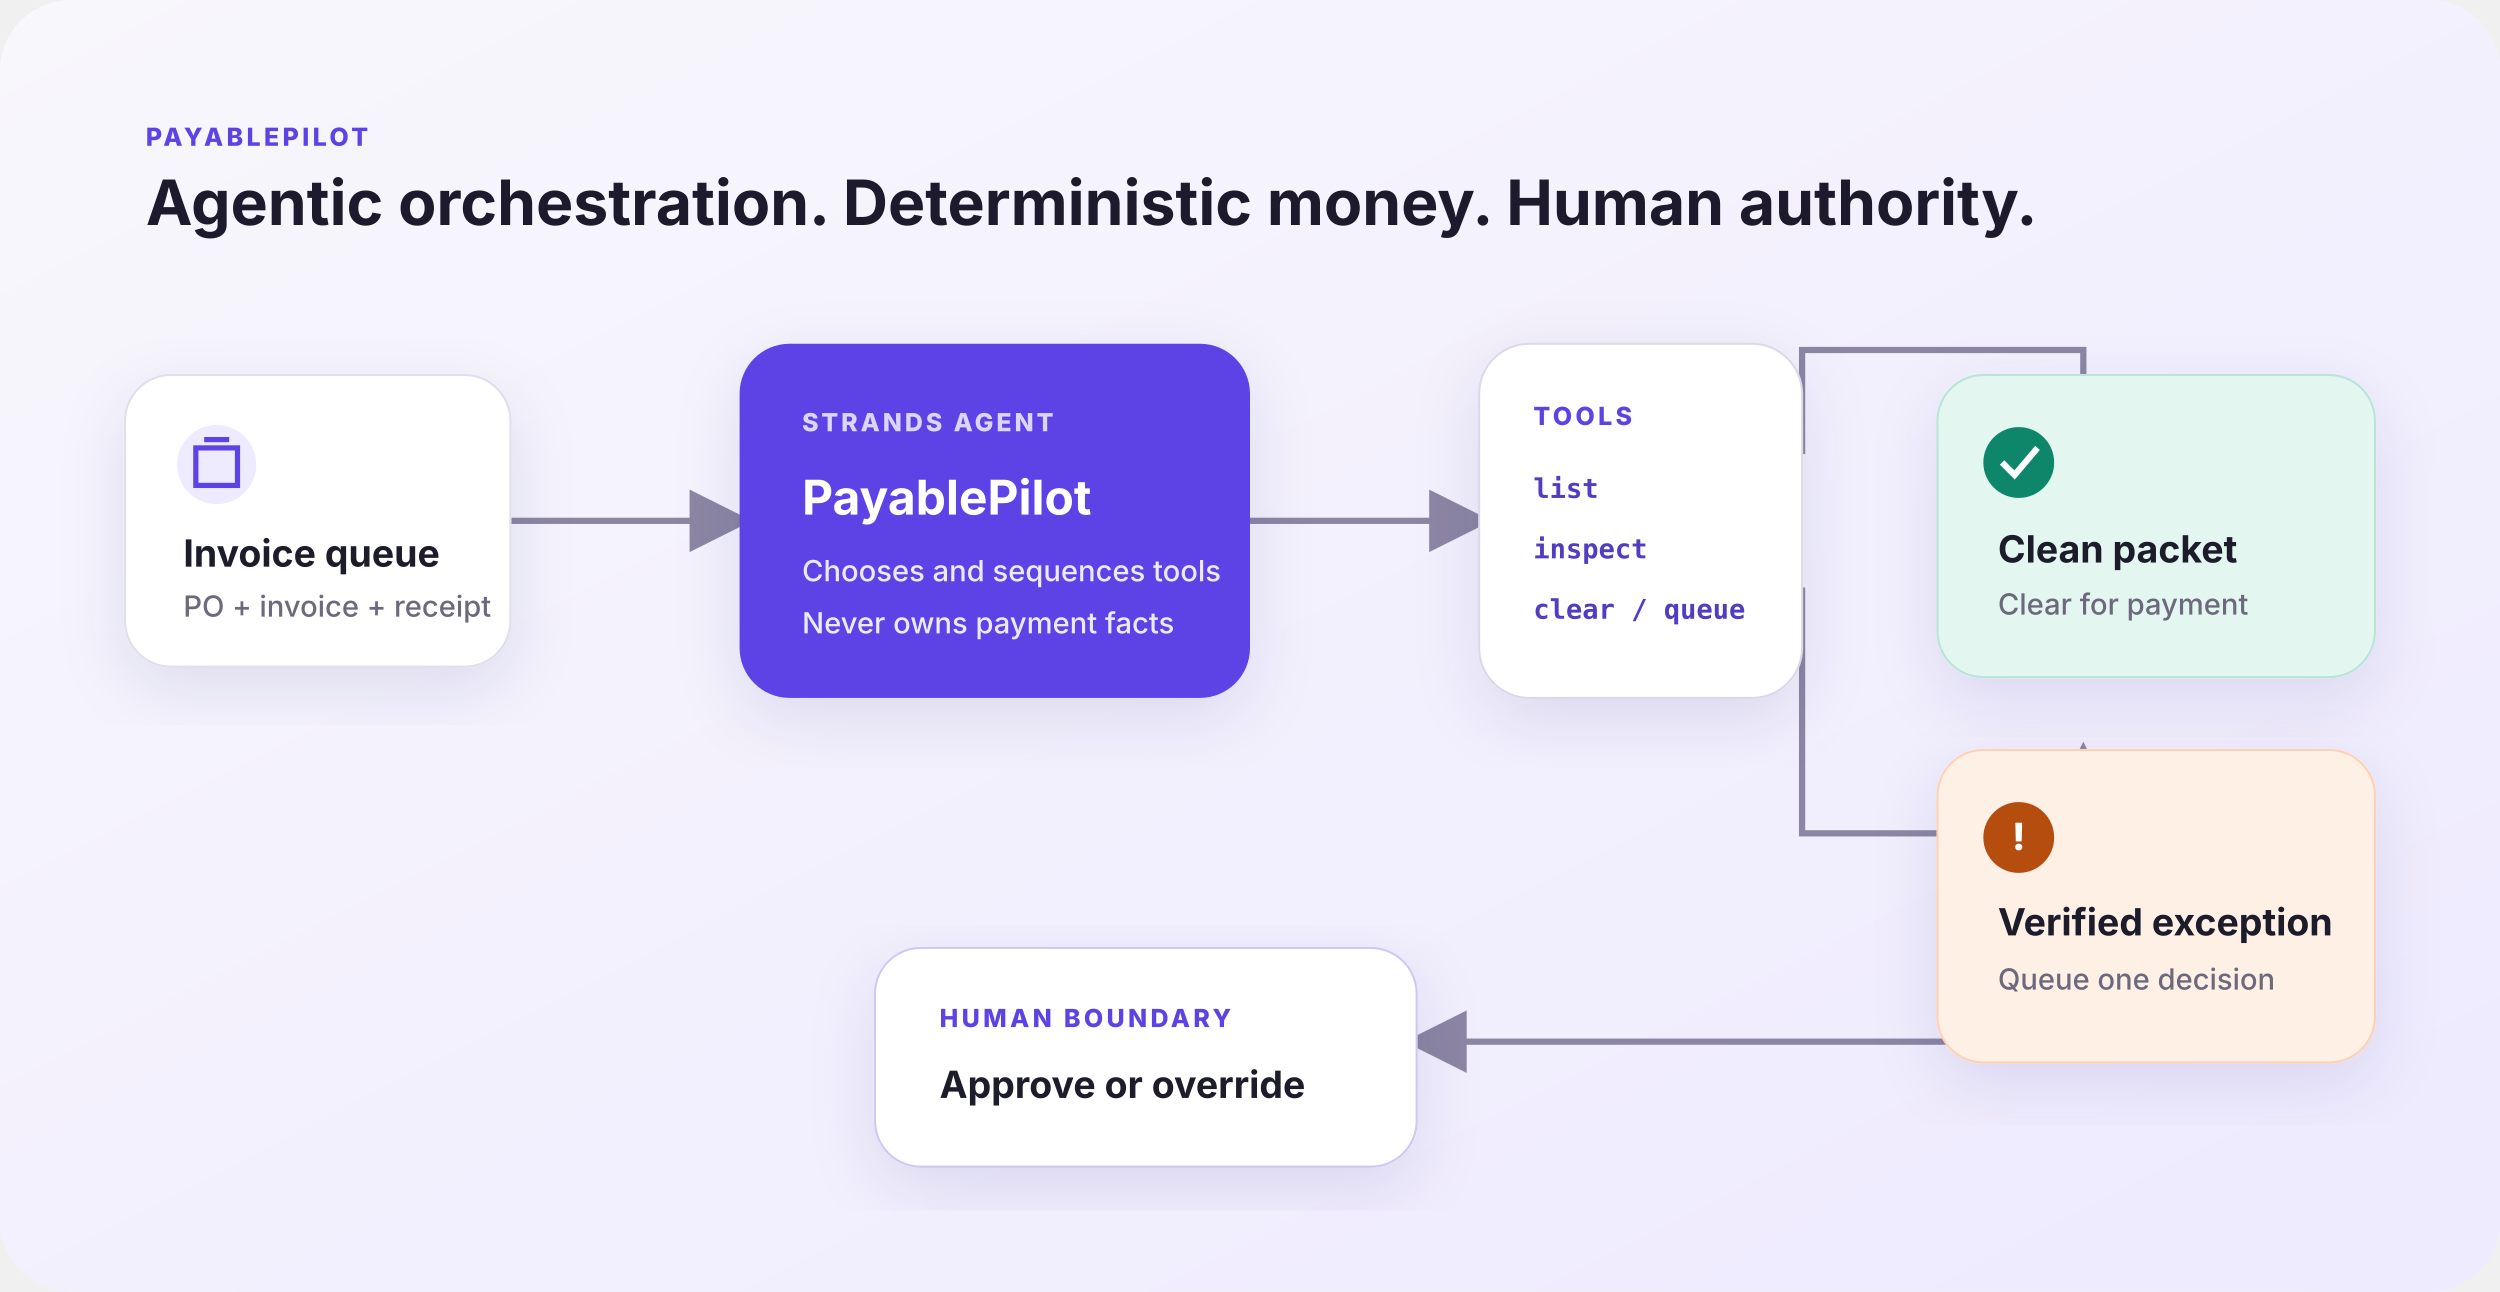
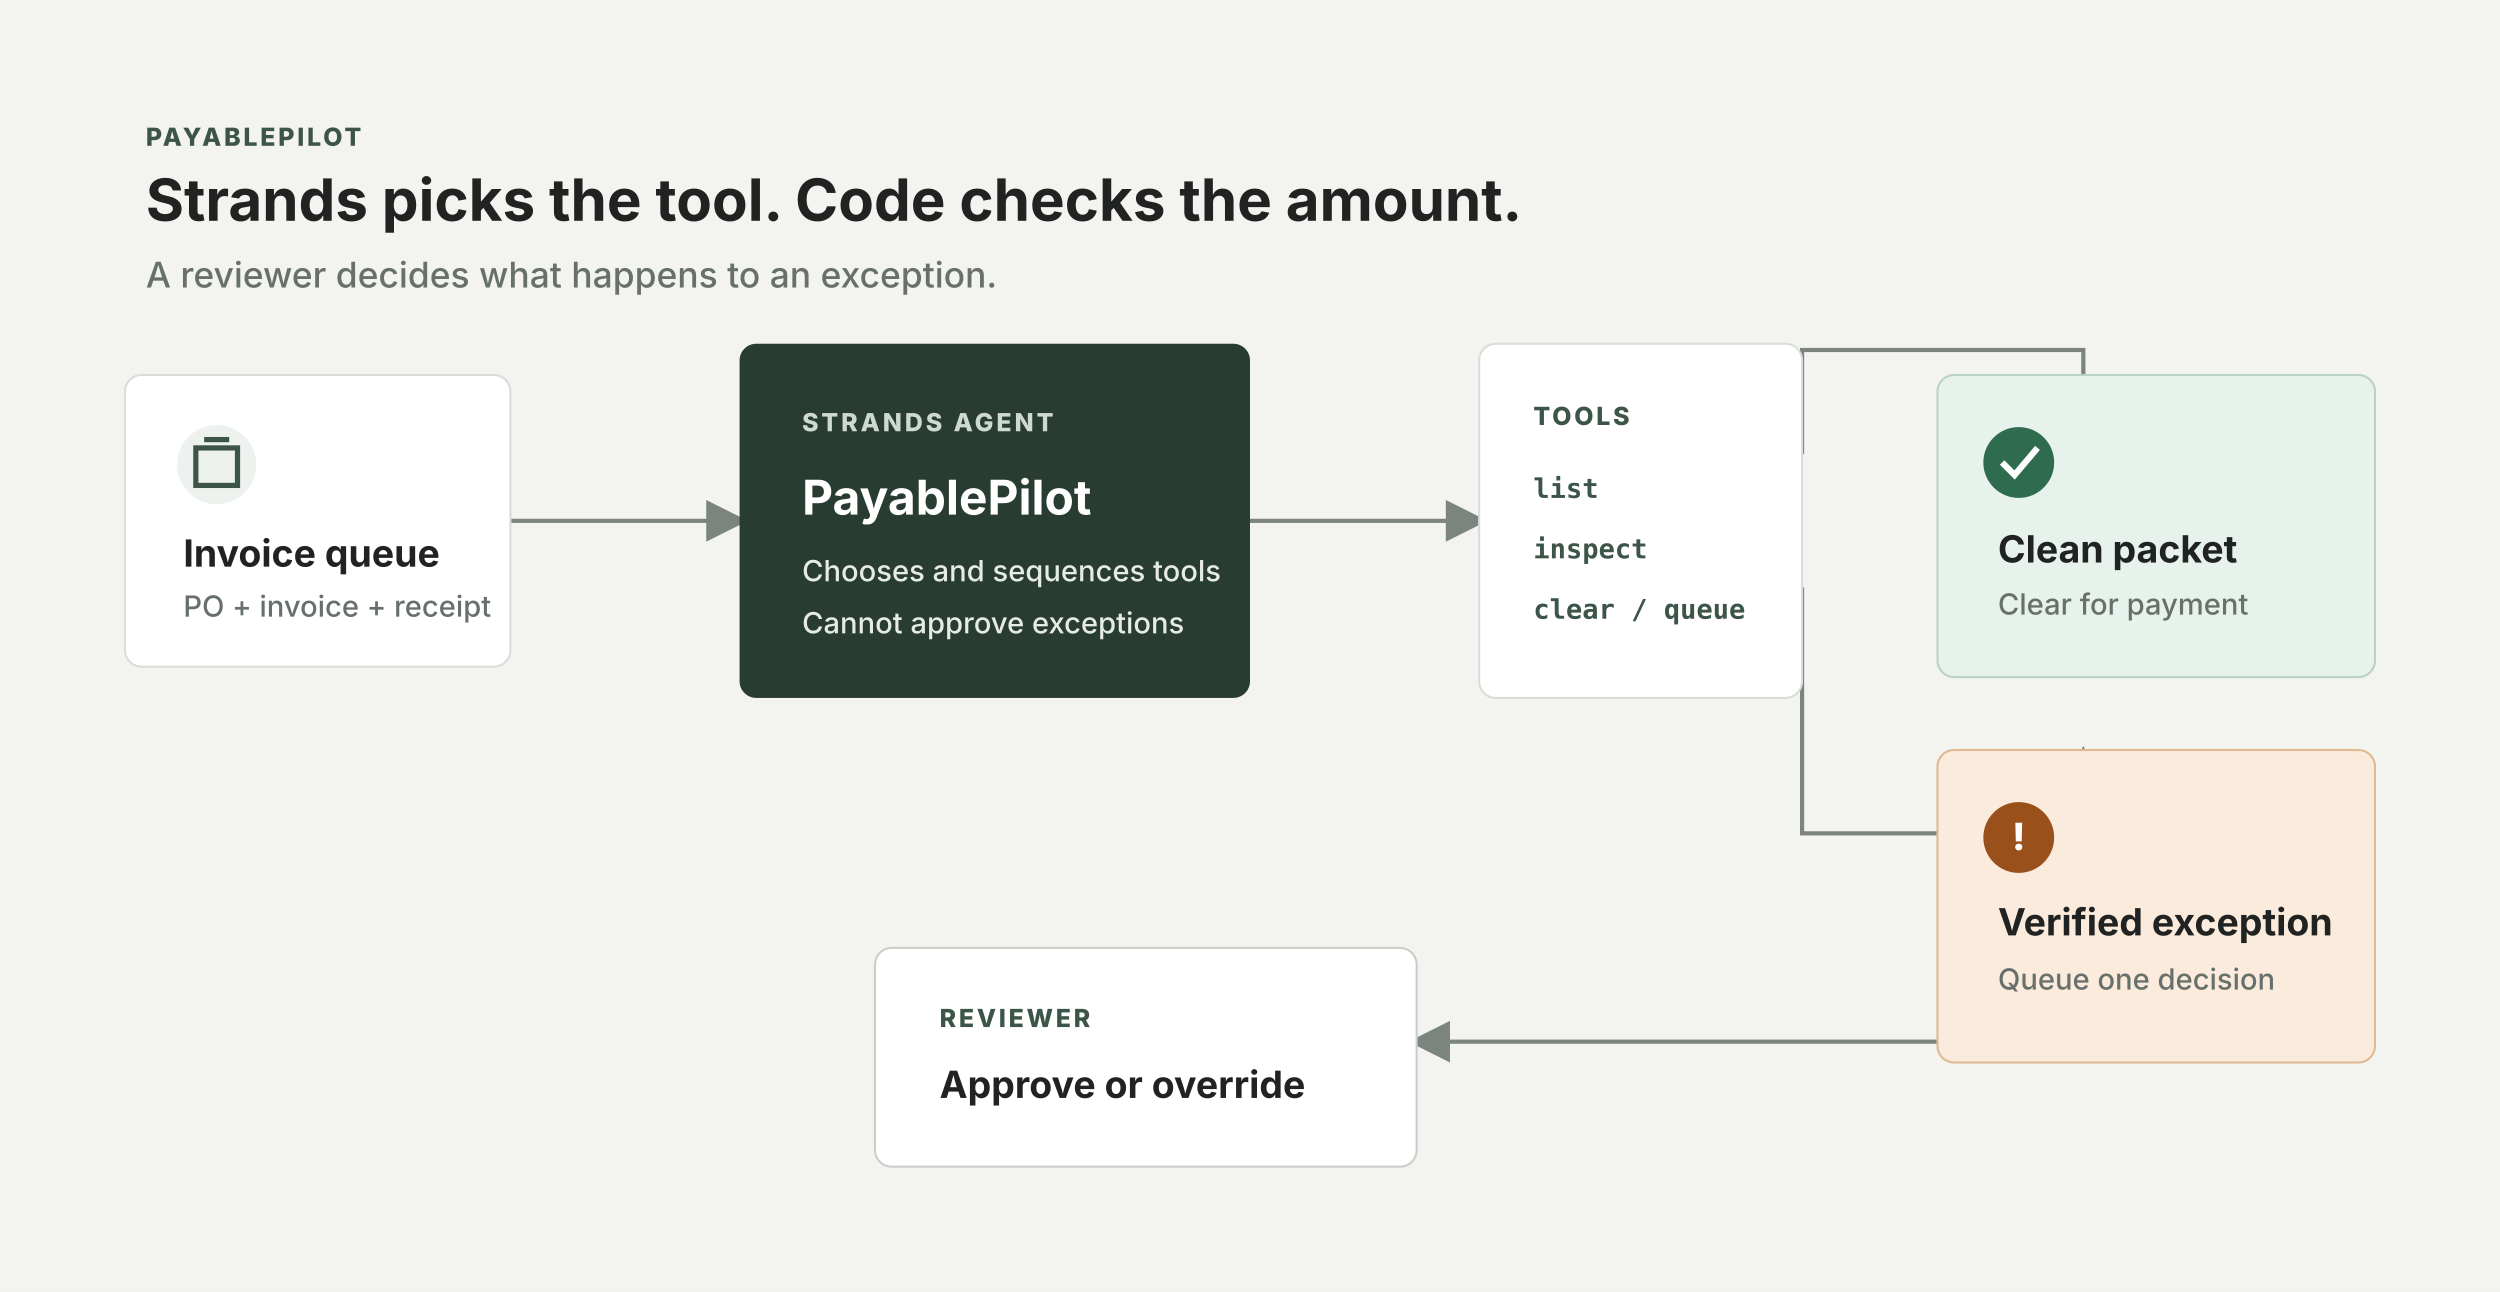
<svg xmlns="http://www.w3.org/2000/svg" width="1200" height="620" viewBox="0 0 1200 620" role="img" aria-labelledby="title desc">
  <defs>
-     <linearGradient id="bg" x1="0" x2="1" y1="0" y2="1">
-       <stop offset="0" stop-color="#f8f7fc" />
-       <stop offset="1" stop-color="#eeeaff" />
-     </linearGradient>
-     <filter id="shadow" x="-20%" y="-20%" width="140%" height="140%">
-       <feDropShadow dx="0" dy="10" stdDeviation="16" flood-color="#251b5e" flood-opacity=".10" />
-     </filter>
    <marker id="arrow" markerWidth="10" markerHeight="10" refX="8" refY="5" orient="auto">
-       <path d="M0 0L10 5L0 10z" fill="#8c86a4" />
+       <path d="M0 0L10 5L0 10z" fill="#7b847f" />
    </marker>
-     <style>.label{font:700 18px Inter,Arial,sans-serif;fill:#1c1a2c}.small{font:500 14px Inter,Arial,sans-serif;fill:#6d697d}.eyebrow{font:800 12px Inter,Arial,sans-serif;fill:#5d43e6;letter-spacing:1.6px}.tool{font:600 13px ui-monospace,SFMono-Regular,Menlo,monospace;fill:#513cc2}.line{fill:none;stroke:#8c86a4;stroke-width:3;marker-end:url(#arrow)}</style>
+     <style>.label{font:700 18px Inter,Arial,sans-serif;fill:#202321}.small{font:500 14px Inter,Arial,sans-serif;fill:#68706c}.eyebrow{font:800 12px Inter,Arial,sans-serif;fill:#3d5548;letter-spacing:1.3px}.tool{font:600 13px ui-monospace,SFMono-Regular,Menlo,monospace;fill:#3d5548}.line{fill:none;stroke:#7b847f;stroke-width:2;marker-end:url(#arrow)}</style>
  </defs>
-   <rect width="1200" height="620" rx="34" fill="url(#bg)" />
+   <rect width="1200" height="620" fill="#f3f3ef" />
  <text x="70" y="70" class="eyebrow">PAYABLEPILOT</text>
-   <text x="70" y="108" class="label" style="font-size:30px">Agentic orchestration. Deterministic money. Human authority.</text>
+   <text x="70" y="106" class="label" style="font-size:28px">Strands picks the tool. Code checks the amount.</text>
+   <text x="70" y="138" class="small" style="font-size:17px">A reviewer decides what happens to an exception.</text>
  <path class="line" d="M245 250H355" />
  <path class="line" d="M600 250H710" />
  <path class="line" d="M865 218V168H1000V205" />
  <path class="line" d="M865 282V400H1000V362" />
  <path class="line" d="M1000 438V500H680" />
-   <g filter="url(#shadow)">
-     <rect x="60" y="180" width="185" height="140" rx="22" fill="#fff" stroke="#e1deeb" />
-     <circle cx="104" cy="223" r="19" fill="#eeeaff" />
-     <path d="M94 215h20v18H94zM98 211h12" fill="none" stroke="#5d43e6" stroke-width="2.5" />
+   <g>
+     <rect x="60" y="180" width="185" height="140" rx="8" fill="#fff" stroke="#d9ddda" />
+     <circle cx="104" cy="223" r="19" fill="#edf2ee" />
+     <path d="M94 215h20v18H94zM98 211h12" fill="none" stroke="#3d5548" stroke-width="2.5" />
    <text x="88" y="272" class="label">Invoice queue</text>
    <text x="88" y="296" class="small">PO + invoice + receipt</text>
  </g>
-   <g filter="url(#shadow)">
-     <rect x="355" y="165" width="245" height="170" rx="24" fill="#5d43e6" />
-     <text x="385" y="207" style="font:800 12px Inter,Arial,sans-serif;fill:#dcd5ff;letter-spacing:1.4px">STRANDS AGENT</text>
+   <g>
+     <rect x="355" y="165" width="245" height="170" rx="8" fill="#293c31" />
+     <text x="385" y="207" style="font:800 12px Inter,Arial,sans-serif;fill:#cdd9d1;letter-spacing:1.4px">STRANDS AGENT</text>
    <text x="385" y="247" style="font:750 23px Inter,Arial,sans-serif;fill:white">PayablePilot</text>
-     <text x="385" y="279" style="font:500 14px Inter,Arial,sans-serif;fill:#edeaff">Chooses and sequences tools</text>
-     <text x="385" y="304" style="font:500 14px Inter,Arial,sans-serif;fill:#edeaff">Never owns payment facts</text>
+     <text x="385" y="279" style="font:500 14px Inter,Arial,sans-serif;fill:#e6ebe8">Chooses and sequences tools</text>
+     <text x="385" y="304" style="font:500 14px Inter,Arial,sans-serif;fill:#e6ebe8">Cannot approve exceptions</text>
  </g>
-   <g filter="url(#shadow)">
-     <rect x="710" y="165" width="155" height="170" rx="24" fill="#fff" stroke="#dcd8e8" />
+   <g>
+     <rect x="710" y="165" width="155" height="170" rx="8" fill="#fff" stroke="#d9ddda" />
    <text x="736" y="204" class="eyebrow">TOOLS</text>
    <text x="736" y="239" class="tool">list</text>
    <text x="736" y="268" class="tool">inspect</text>
    <text x="736" y="297" class="tool">clear / queue</text>
  </g>
-   <g filter="url(#shadow)">
-     <rect x="930" y="180" width="210" height="145" rx="22" fill="#e3f7f0" stroke="#b9e5d8" />
-     <circle cx="969" cy="222" r="17" fill="#0c8669" />
+   <g>
+     <rect x="930" y="180" width="210" height="145" rx="8" fill="#e8f2ec" stroke="#b9d2c3" />
+     <circle cx="969" cy="222" r="17" fill="#2f6b4f" />
    <path d="M961 222l6 6 11-13" fill="none" stroke="#fff" stroke-width="3" />
    <text x="959" y="270" class="label">Clean packet</text>
    <text x="959" y="295" class="small">Clear for payment</text>
  </g>
-   <g filter="url(#shadow)">
-     <rect x="930" y="360" width="210" height="150" rx="22" fill="#fff0e6" stroke="#ffd1b4" />
-     <circle cx="969" cy="402" r="17" fill="#b44d10" />
+   <g>
+     <rect x="930" y="360" width="210" height="150" rx="8" fill="#fbebdc" stroke="#dfb991" />
+     <circle cx="969" cy="402" r="17" fill="#9a501a" />
    <text x="969" y="408" text-anchor="middle" style="font:800 18px Inter,Arial,sans-serif;fill:white">!</text>
    <text x="959" y="449" class="label">Verified exception</text>
    <text x="959" y="475" class="small">Queue one decision</text>
  </g>
-   <g filter="url(#shadow)">
-     <rect x="420" y="455" width="260" height="105" rx="22" fill="#fff" stroke="#cfc8f3" />
-     <text x="451" y="493" class="eyebrow">HUMAN BOUNDARY</text>
+   <g>
+     <rect x="420" y="455" width="260" height="105" rx="8" fill="#fff" stroke="#c8ceca" />
+     <text x="451" y="493" class="eyebrow">REVIEWER</text>
    <text x="451" y="527" class="label">Approve or override</text>
  </g>
</svg>
